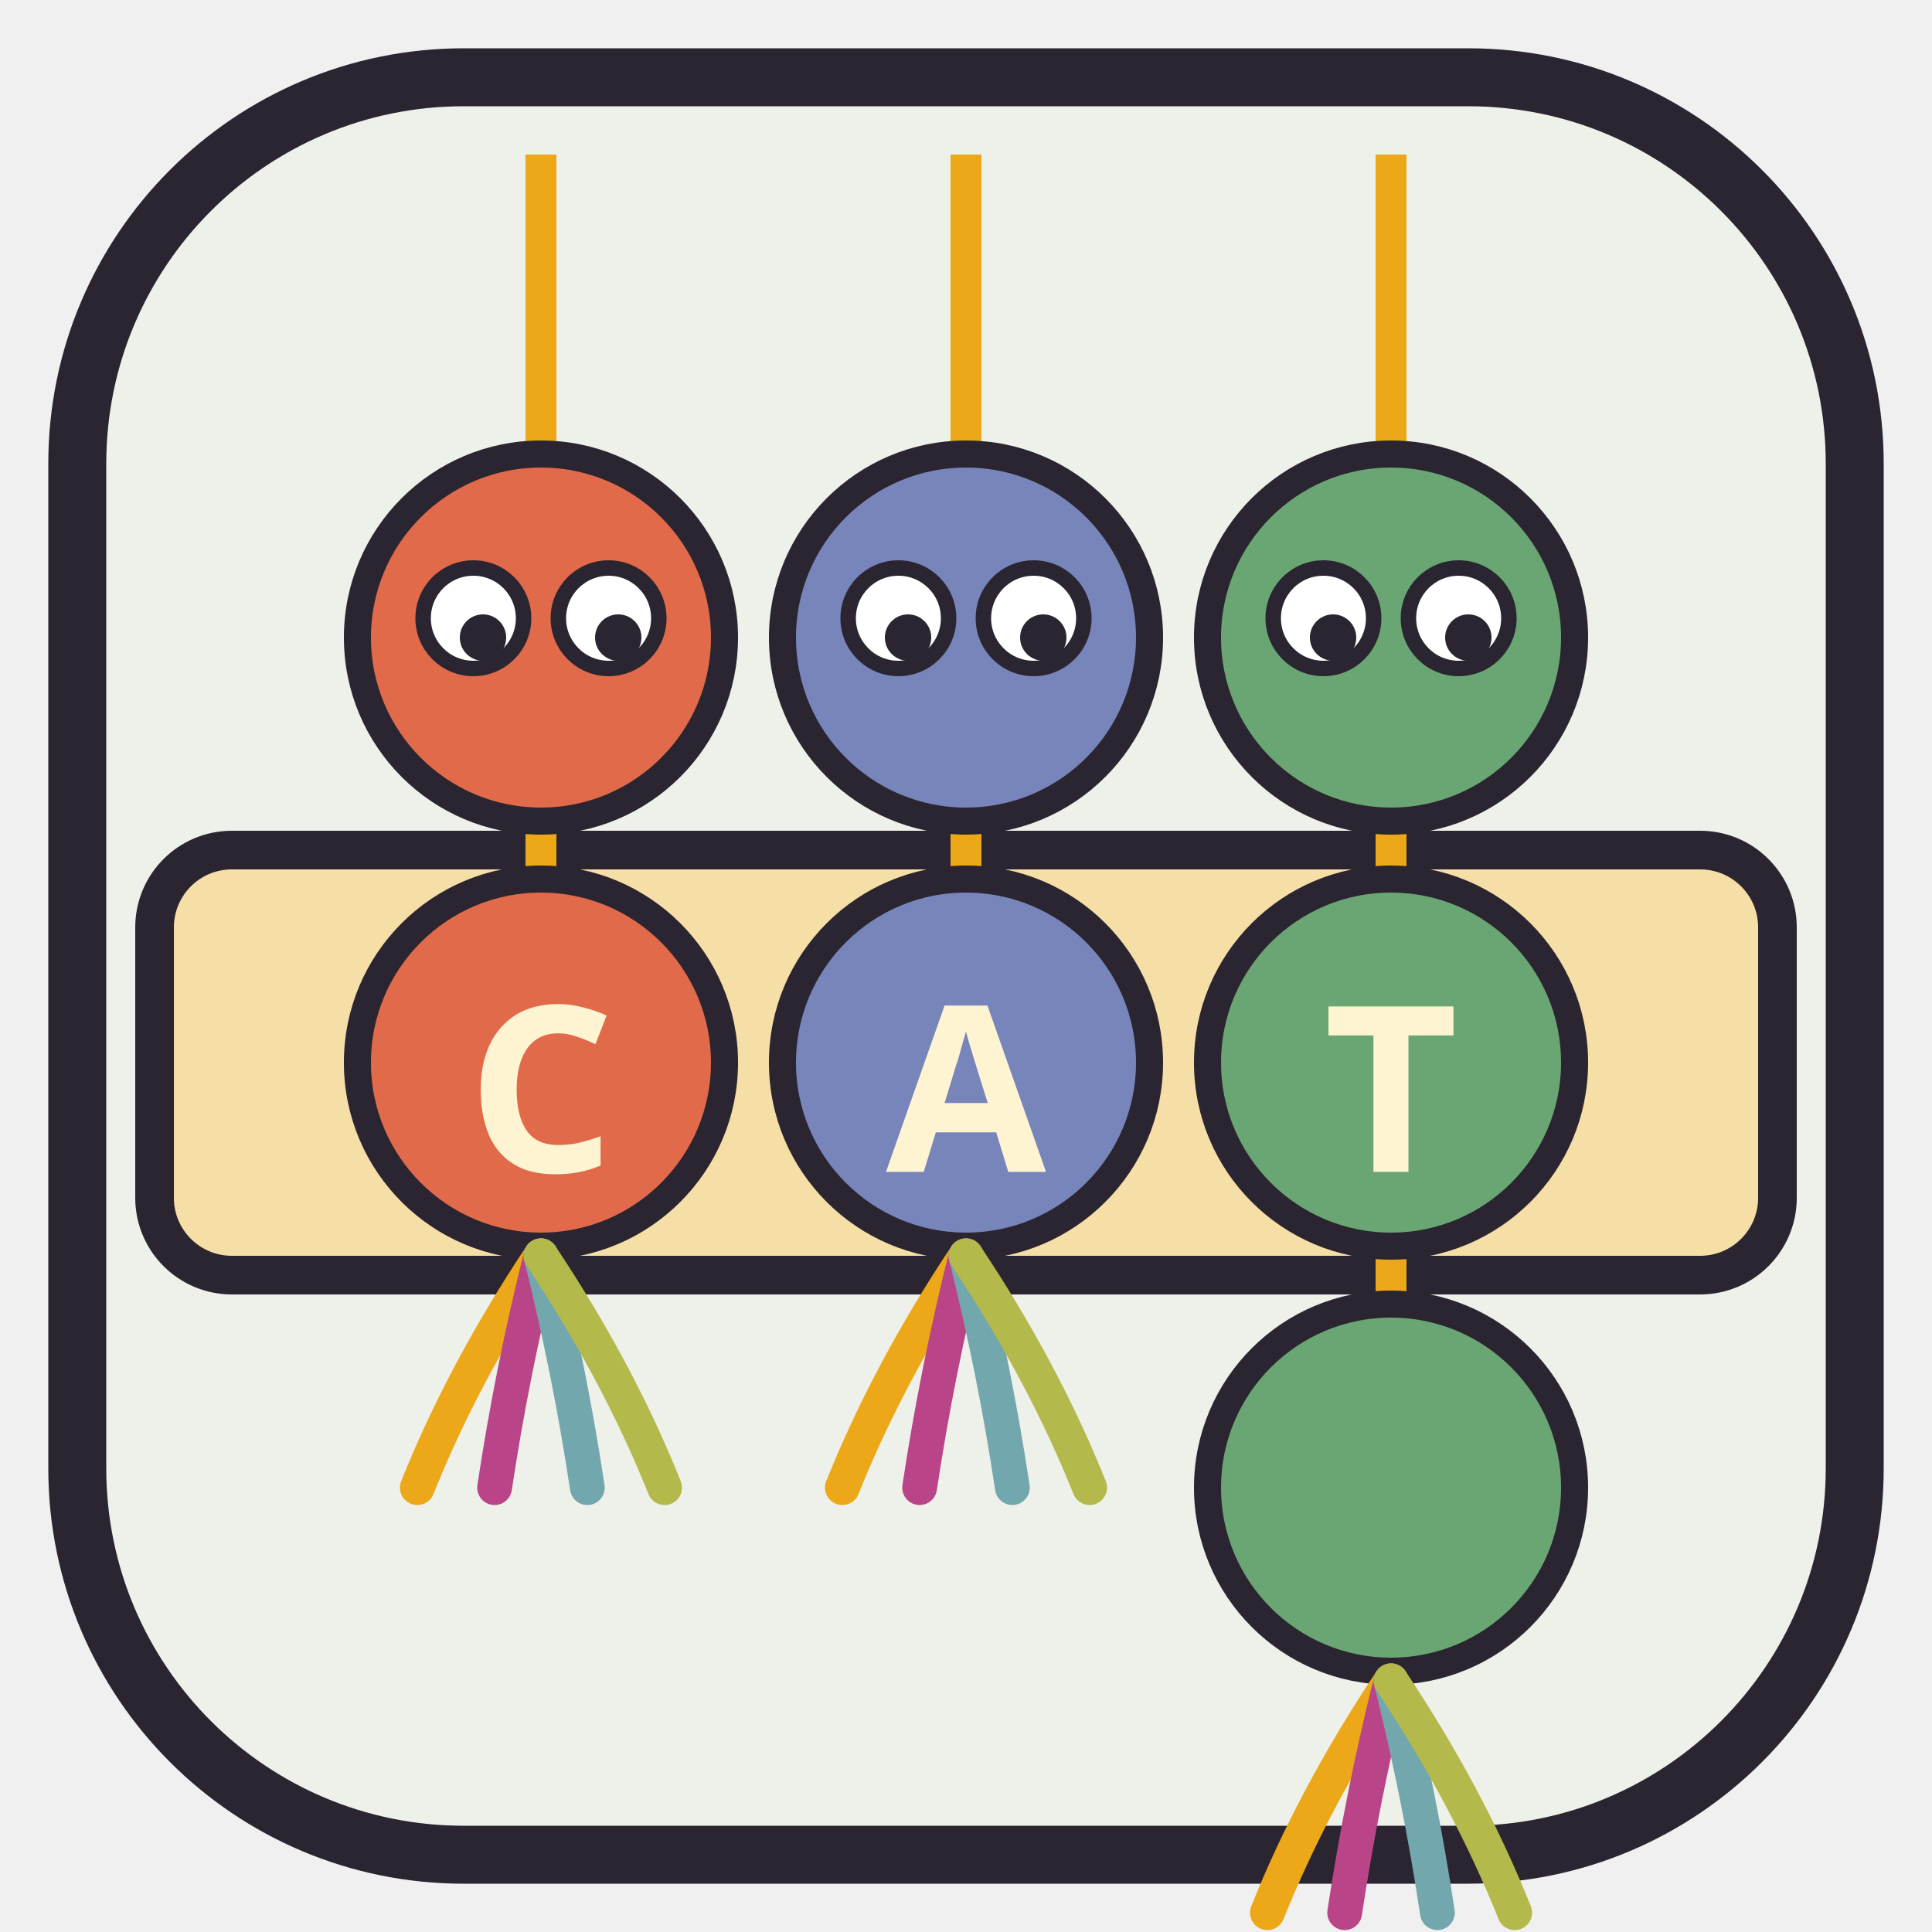
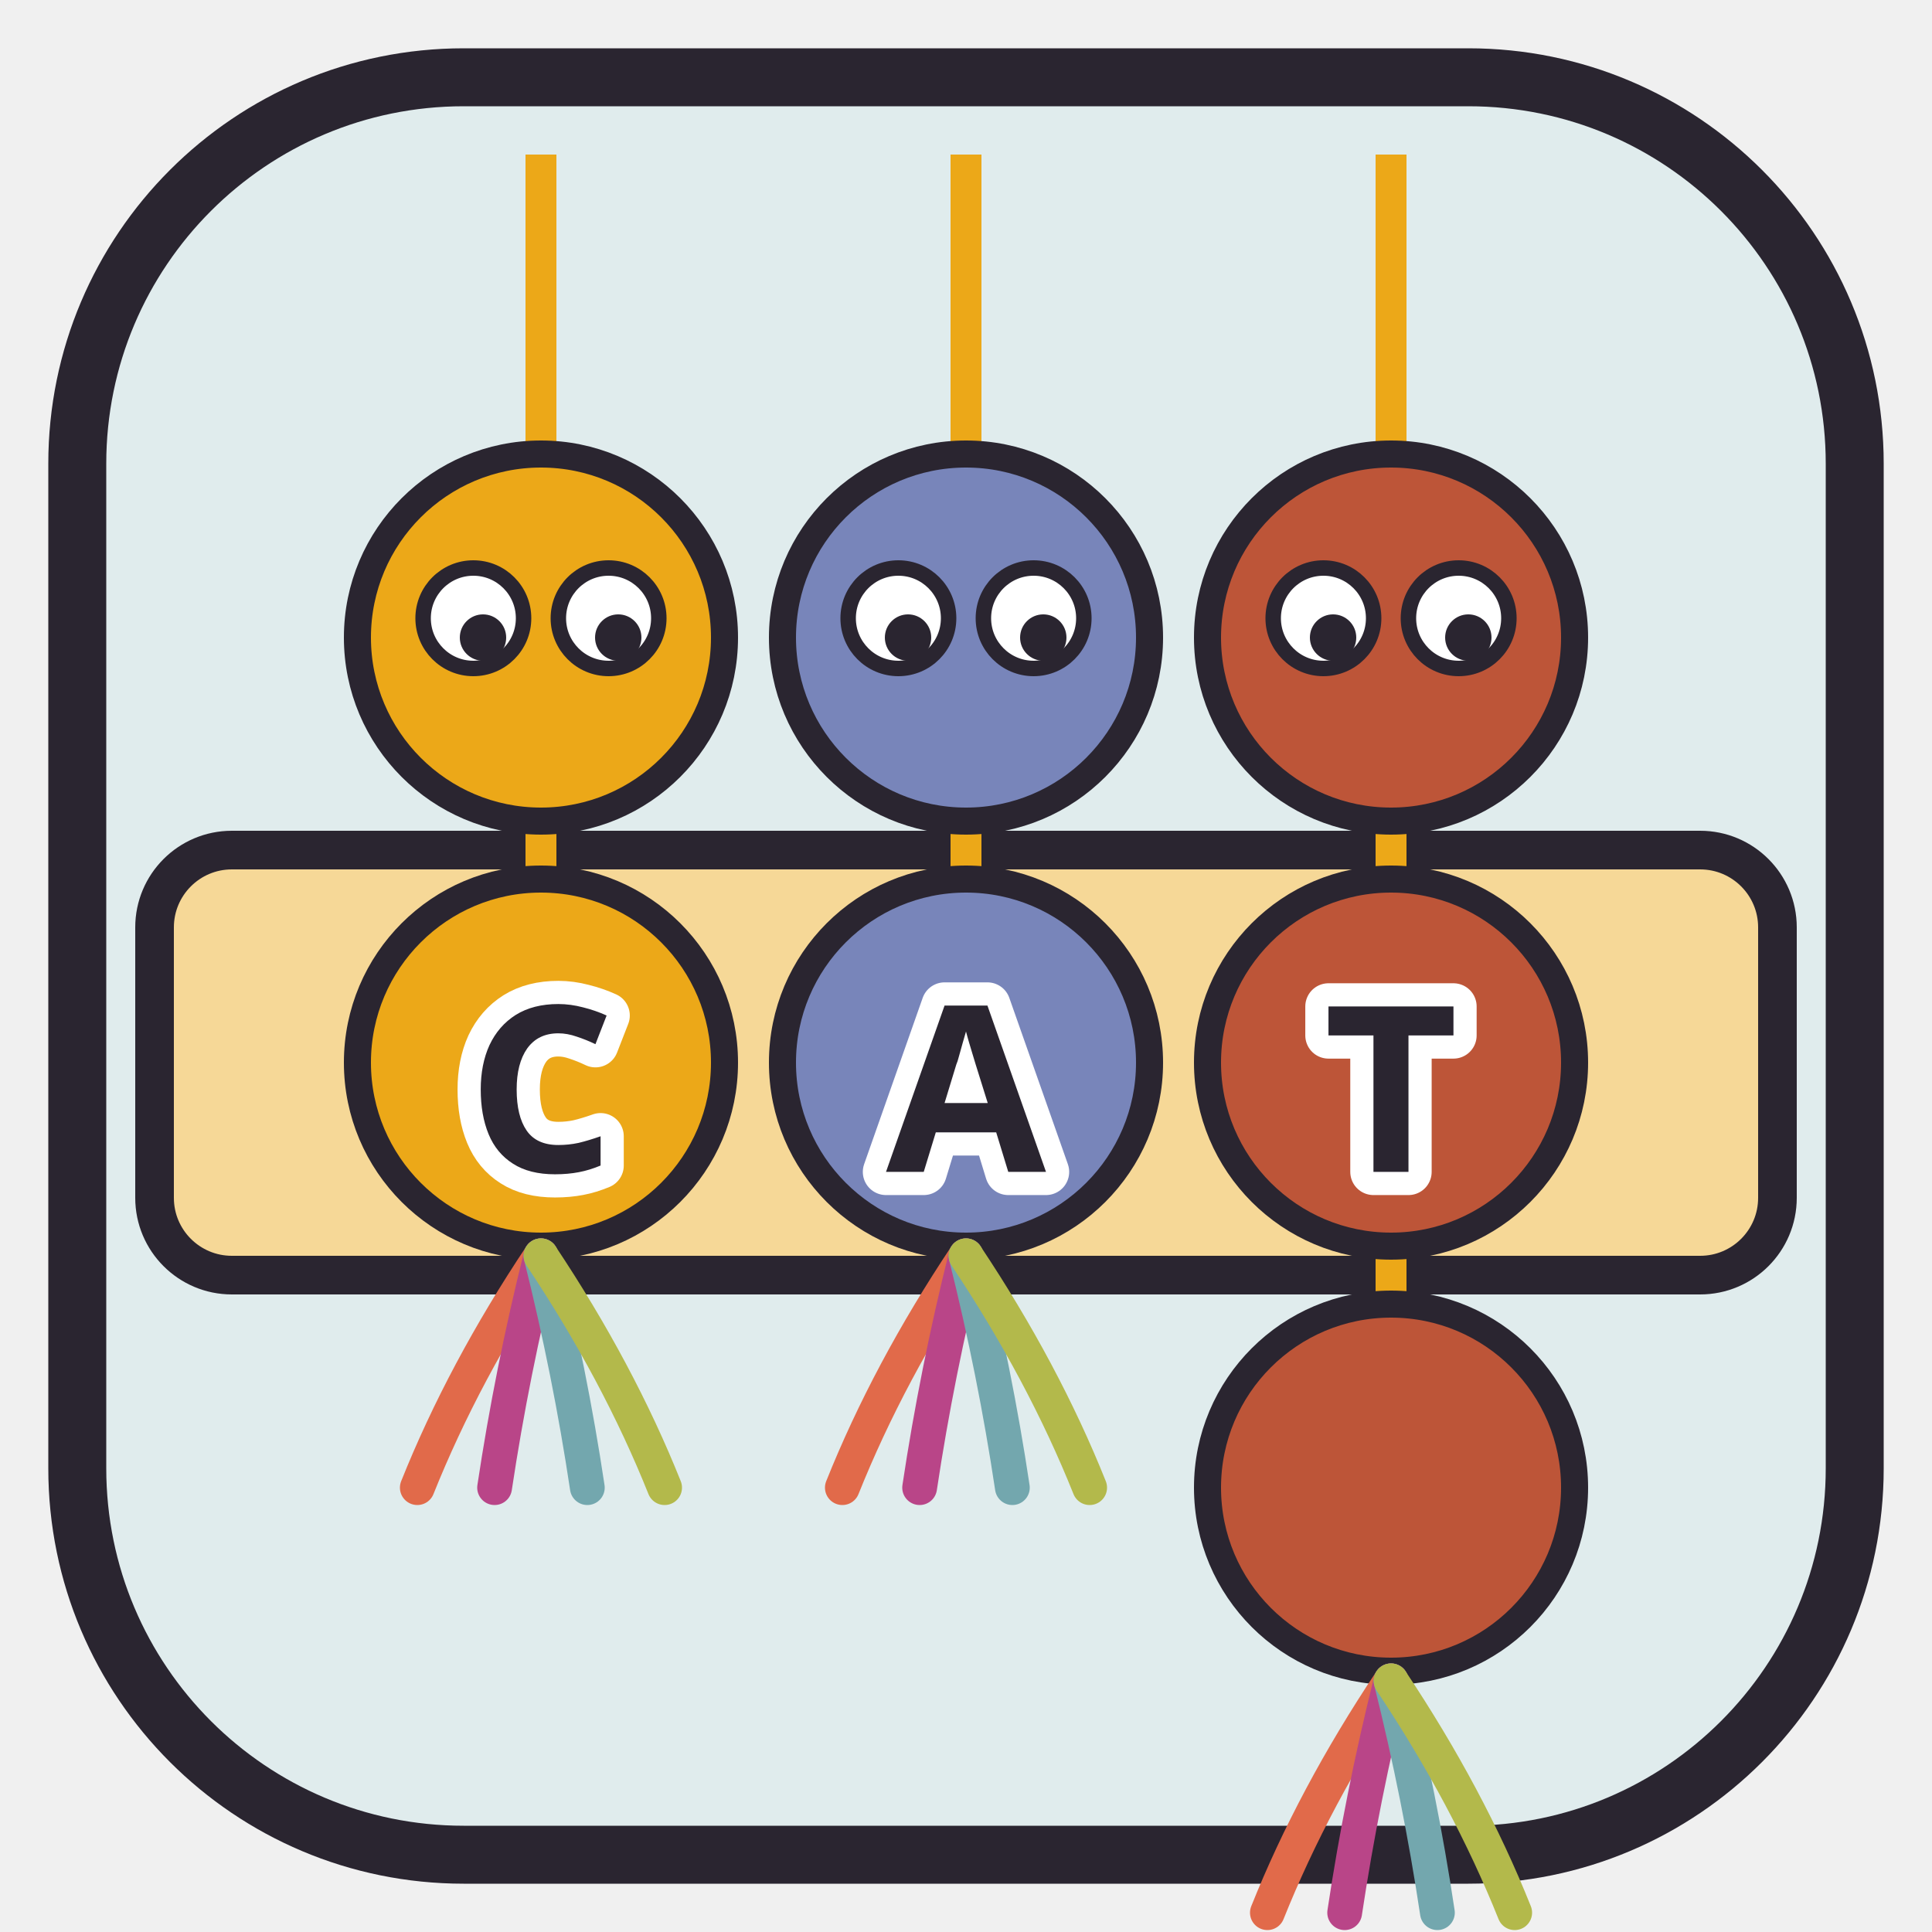
<svg xmlns="http://www.w3.org/2000/svg" viewBox="0 0 100 100">
-   <rect x="4" y="4" width="92" height="92" rx="20" fill="#EEF1EA" stroke="#2A2530" stroke-width="3" />
-   <rect x="8" y="44" width="84" height="22" rx="4" fill="#F6DFA6" stroke="#2A2530" stroke-width="2" />
+   <rect x="4" y="4" width="92" height="92" rx="20" fill="#E0ECED" stroke="#2A2530" stroke-width="3" />
+   <rect x="8" y="44" width="84" height="22" rx="4" fill="#F6D897" stroke="#2A2530" stroke-width="2" />
  <path d="M28 8V55" stroke="#ECA818" stroke-width="1.6" />
-   <circle cx="28" cy="33" r="9.5" fill="#E16A4A" stroke="#2A2530" stroke-width="1.4" />
+   <circle cx="28" cy="33" r="9.5" fill="#ECA818" stroke="#2A2530" stroke-width="1.4" />
  <circle cx="24.5" cy="32" r="2.6" fill="#fff" stroke="#2A2530" stroke-width=".8" />
  <circle cx="25.0" cy="33" r="1.2" fill="#2A2530" />
  <circle cx="31.5" cy="32" r="2.6" fill="#fff" stroke="#2A2530" stroke-width=".8" />
  <circle cx="32.0" cy="33" r="1.2" fill="#2A2530" />
-   <circle cx="28" cy="55" r="9.5" fill="#E16A4A" stroke="#2A2530" stroke-width="1.4" />
-   <text x="28" y="56" font-size="12" fill="#FFF4D2" font-family="'Baloo 2',ui-rounded,system-ui,sans-serif" font-weight="800" text-anchor="middle" dominant-baseline="central">C</text>
-   <path d="M28 65q-4 6 -6.4 12" fill="none" stroke="#ECA818" stroke-width="1.8" stroke-linecap="round" />
+   <circle cx="28" cy="55" r="9.5" fill="#ECA818" stroke="#2A2530" stroke-width="1.4" />
+   <text x="28" y="56" font-size="12" fill="#2A2530" stroke="#fff" stroke-width="2.4" paint-order="stroke" stroke-linejoin="round" font-family="'Baloo 2',ui-rounded,system-ui,sans-serif" font-weight="800" text-anchor="middle" dominant-baseline="central">C</text>
+   <path d="M28 65q-4 6 -6.4 12" fill="none" stroke="#E16A4A" stroke-width="1.8" stroke-linecap="round" />
  <path d="M28 65q-1.5 6 -2.4 12" fill="none" stroke="#B94588" stroke-width="1.8" stroke-linecap="round" />
  <path d="M28 65q1.5 6 2.4 12" fill="none" stroke="#73A7AE" stroke-width="1.8" stroke-linecap="round" />
  <path d="M28 65q4 6 6.4 12" fill="none" stroke="#B3B94B" stroke-width="1.8" stroke-linecap="round" />
  <path d="M50 8V55" stroke="#ECA818" stroke-width="1.6" />
  <circle cx="50" cy="33" r="9.5" fill="#7885BA" stroke="#2A2530" stroke-width="1.4" />
  <circle cx="46.5" cy="32" r="2.6" fill="#fff" stroke="#2A2530" stroke-width=".8" />
  <circle cx="47.0" cy="33" r="1.2" fill="#2A2530" />
  <circle cx="53.5" cy="32" r="2.6" fill="#fff" stroke="#2A2530" stroke-width=".8" />
  <circle cx="54.0" cy="33" r="1.2" fill="#2A2530" />
  <circle cx="50" cy="55" r="9.5" fill="#7885BA" stroke="#2A2530" stroke-width="1.4" />
-   <text x="50" y="56" font-size="12" fill="#FFF4D2" font-family="'Baloo 2',ui-rounded,system-ui,sans-serif" font-weight="800" text-anchor="middle" dominant-baseline="central">A</text>
-   <path d="M50 65q-4 6 -6.4 12" fill="none" stroke="#ECA818" stroke-width="1.8" stroke-linecap="round" />
+   <text x="50" y="56" font-size="12" fill="#2A2530" stroke="#fff" stroke-width="2.4" paint-order="stroke" stroke-linejoin="round" font-family="'Baloo 2',ui-rounded,system-ui,sans-serif" font-weight="800" text-anchor="middle" dominant-baseline="central">A</text>
+   <path d="M50 65q-4 6 -6.4 12" fill="none" stroke="#E16A4A" stroke-width="1.8" stroke-linecap="round" />
  <path d="M50 65q-1.5 6 -2.4 12" fill="none" stroke="#B94588" stroke-width="1.8" stroke-linecap="round" />
  <path d="M50 65q1.5 6 2.4 12" fill="none" stroke="#73A7AE" stroke-width="1.8" stroke-linecap="round" />
  <path d="M50 65q4 6 6.4 12" fill="none" stroke="#B3B94B" stroke-width="1.8" stroke-linecap="round" />
  <path d="M72 8V77" stroke="#ECA818" stroke-width="1.6" />
-   <circle cx="72" cy="33" r="9.5" fill="#6AA673" stroke="#2A2530" stroke-width="1.4" />
+   <circle cx="72" cy="33" r="9.5" fill="#BD5538" stroke="#2A2530" stroke-width="1.4" />
  <circle cx="68.5" cy="32" r="2.6" fill="#fff" stroke="#2A2530" stroke-width=".8" />
  <circle cx="69.0" cy="33" r="1.2" fill="#2A2530" />
  <circle cx="75.5" cy="32" r="2.6" fill="#fff" stroke="#2A2530" stroke-width=".8" />
  <circle cx="76.0" cy="33" r="1.2" fill="#2A2530" />
-   <circle cx="72" cy="55" r="9.5" fill="#6AA673" stroke="#2A2530" stroke-width="1.4" />
-   <text x="72" y="56" font-size="12" fill="#FFF4D2" font-family="'Baloo 2',ui-rounded,system-ui,sans-serif" font-weight="800" text-anchor="middle" dominant-baseline="central">T</text>
-   <circle cx="72" cy="77" r="9.5" fill="#6AA673" stroke="#2A2530" stroke-width="1.4" />
-   <path d="M72 87q-4 6 -6.4 12" fill="none" stroke="#ECA818" stroke-width="1.8" stroke-linecap="round" />
+   <circle cx="72" cy="55" r="9.5" fill="#BD5538" stroke="#2A2530" stroke-width="1.4" />
+   <text x="72" y="56" font-size="12" fill="#2A2530" stroke="#fff" stroke-width="2.4" paint-order="stroke" stroke-linejoin="round" font-family="'Baloo 2',ui-rounded,system-ui,sans-serif" font-weight="800" text-anchor="middle" dominant-baseline="central">T</text>
+   <circle cx="72" cy="77" r="9.5" fill="#BD5538" stroke="#2A2530" stroke-width="1.4" />
+   <path d="M72 87q-4 6 -6.4 12" fill="none" stroke="#E16A4A" stroke-width="1.8" stroke-linecap="round" />
  <path d="M72 87q-1.5 6 -2.4 12" fill="none" stroke="#B94588" stroke-width="1.8" stroke-linecap="round" />
  <path d="M72 87q1.5 6 2.4 12" fill="none" stroke="#73A7AE" stroke-width="1.8" stroke-linecap="round" />
  <path d="M72 87q4 6 6.4 12" fill="none" stroke="#B3B94B" stroke-width="1.8" stroke-linecap="round" />
</svg>
